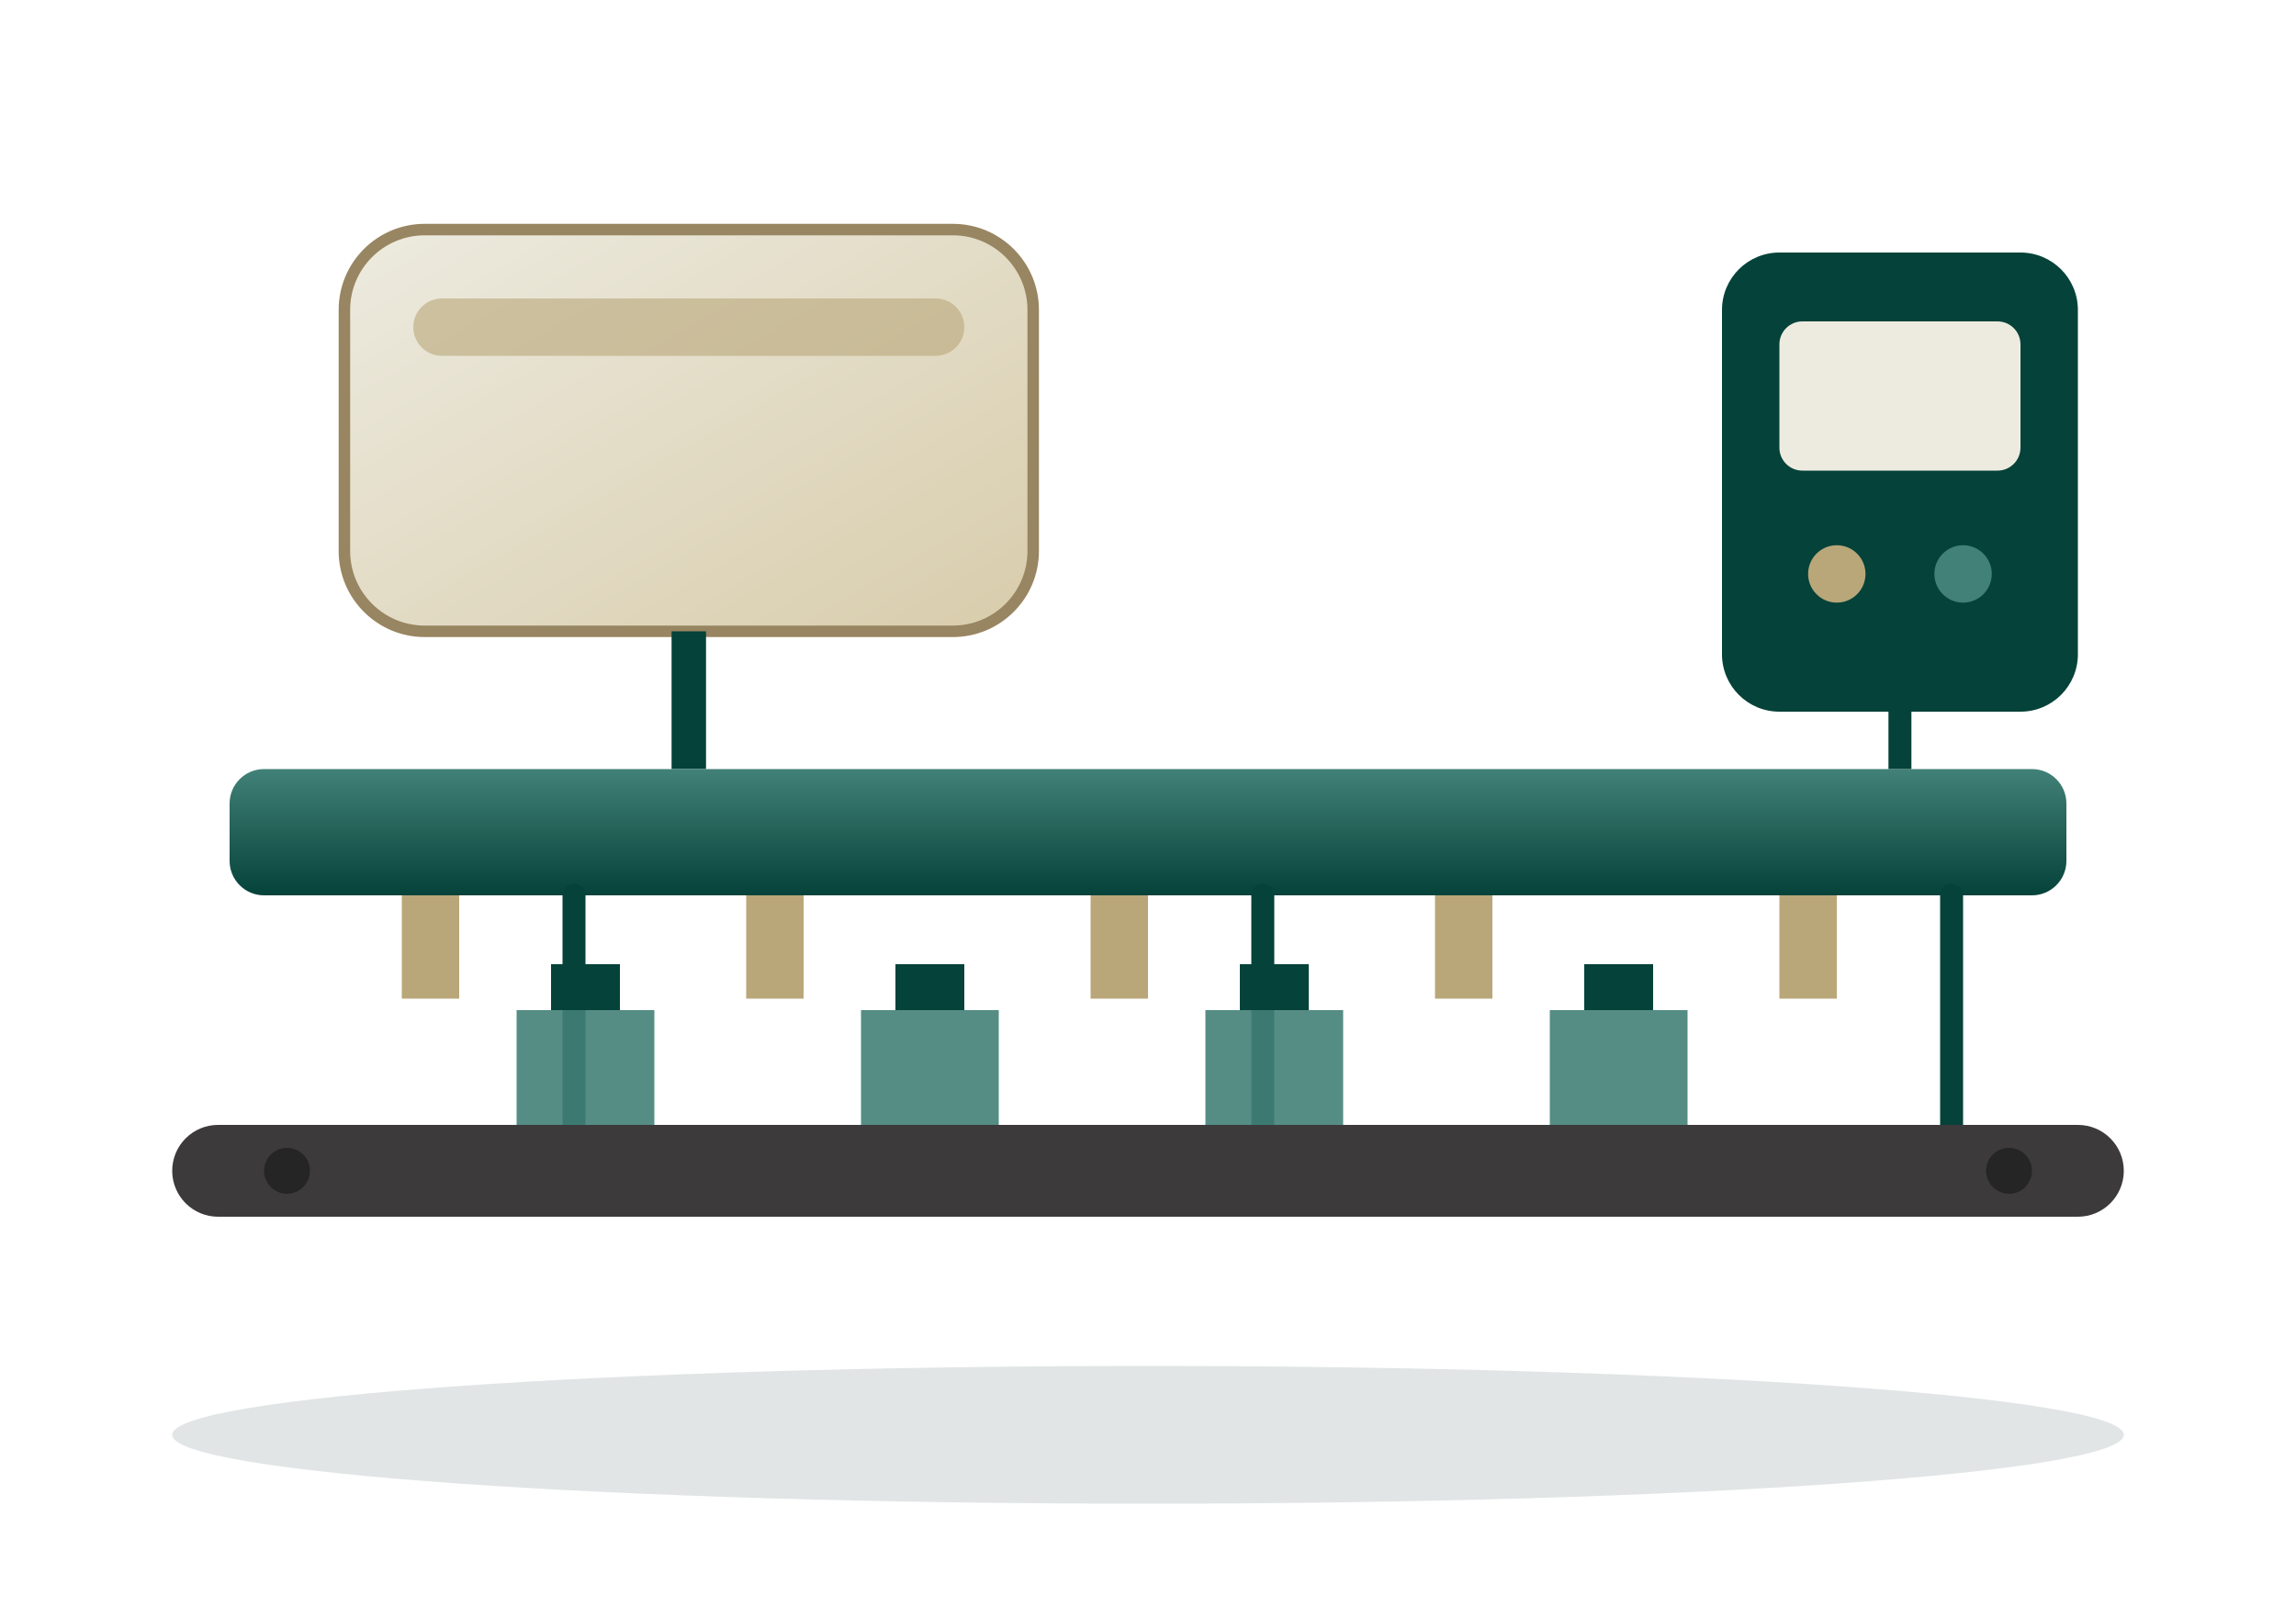
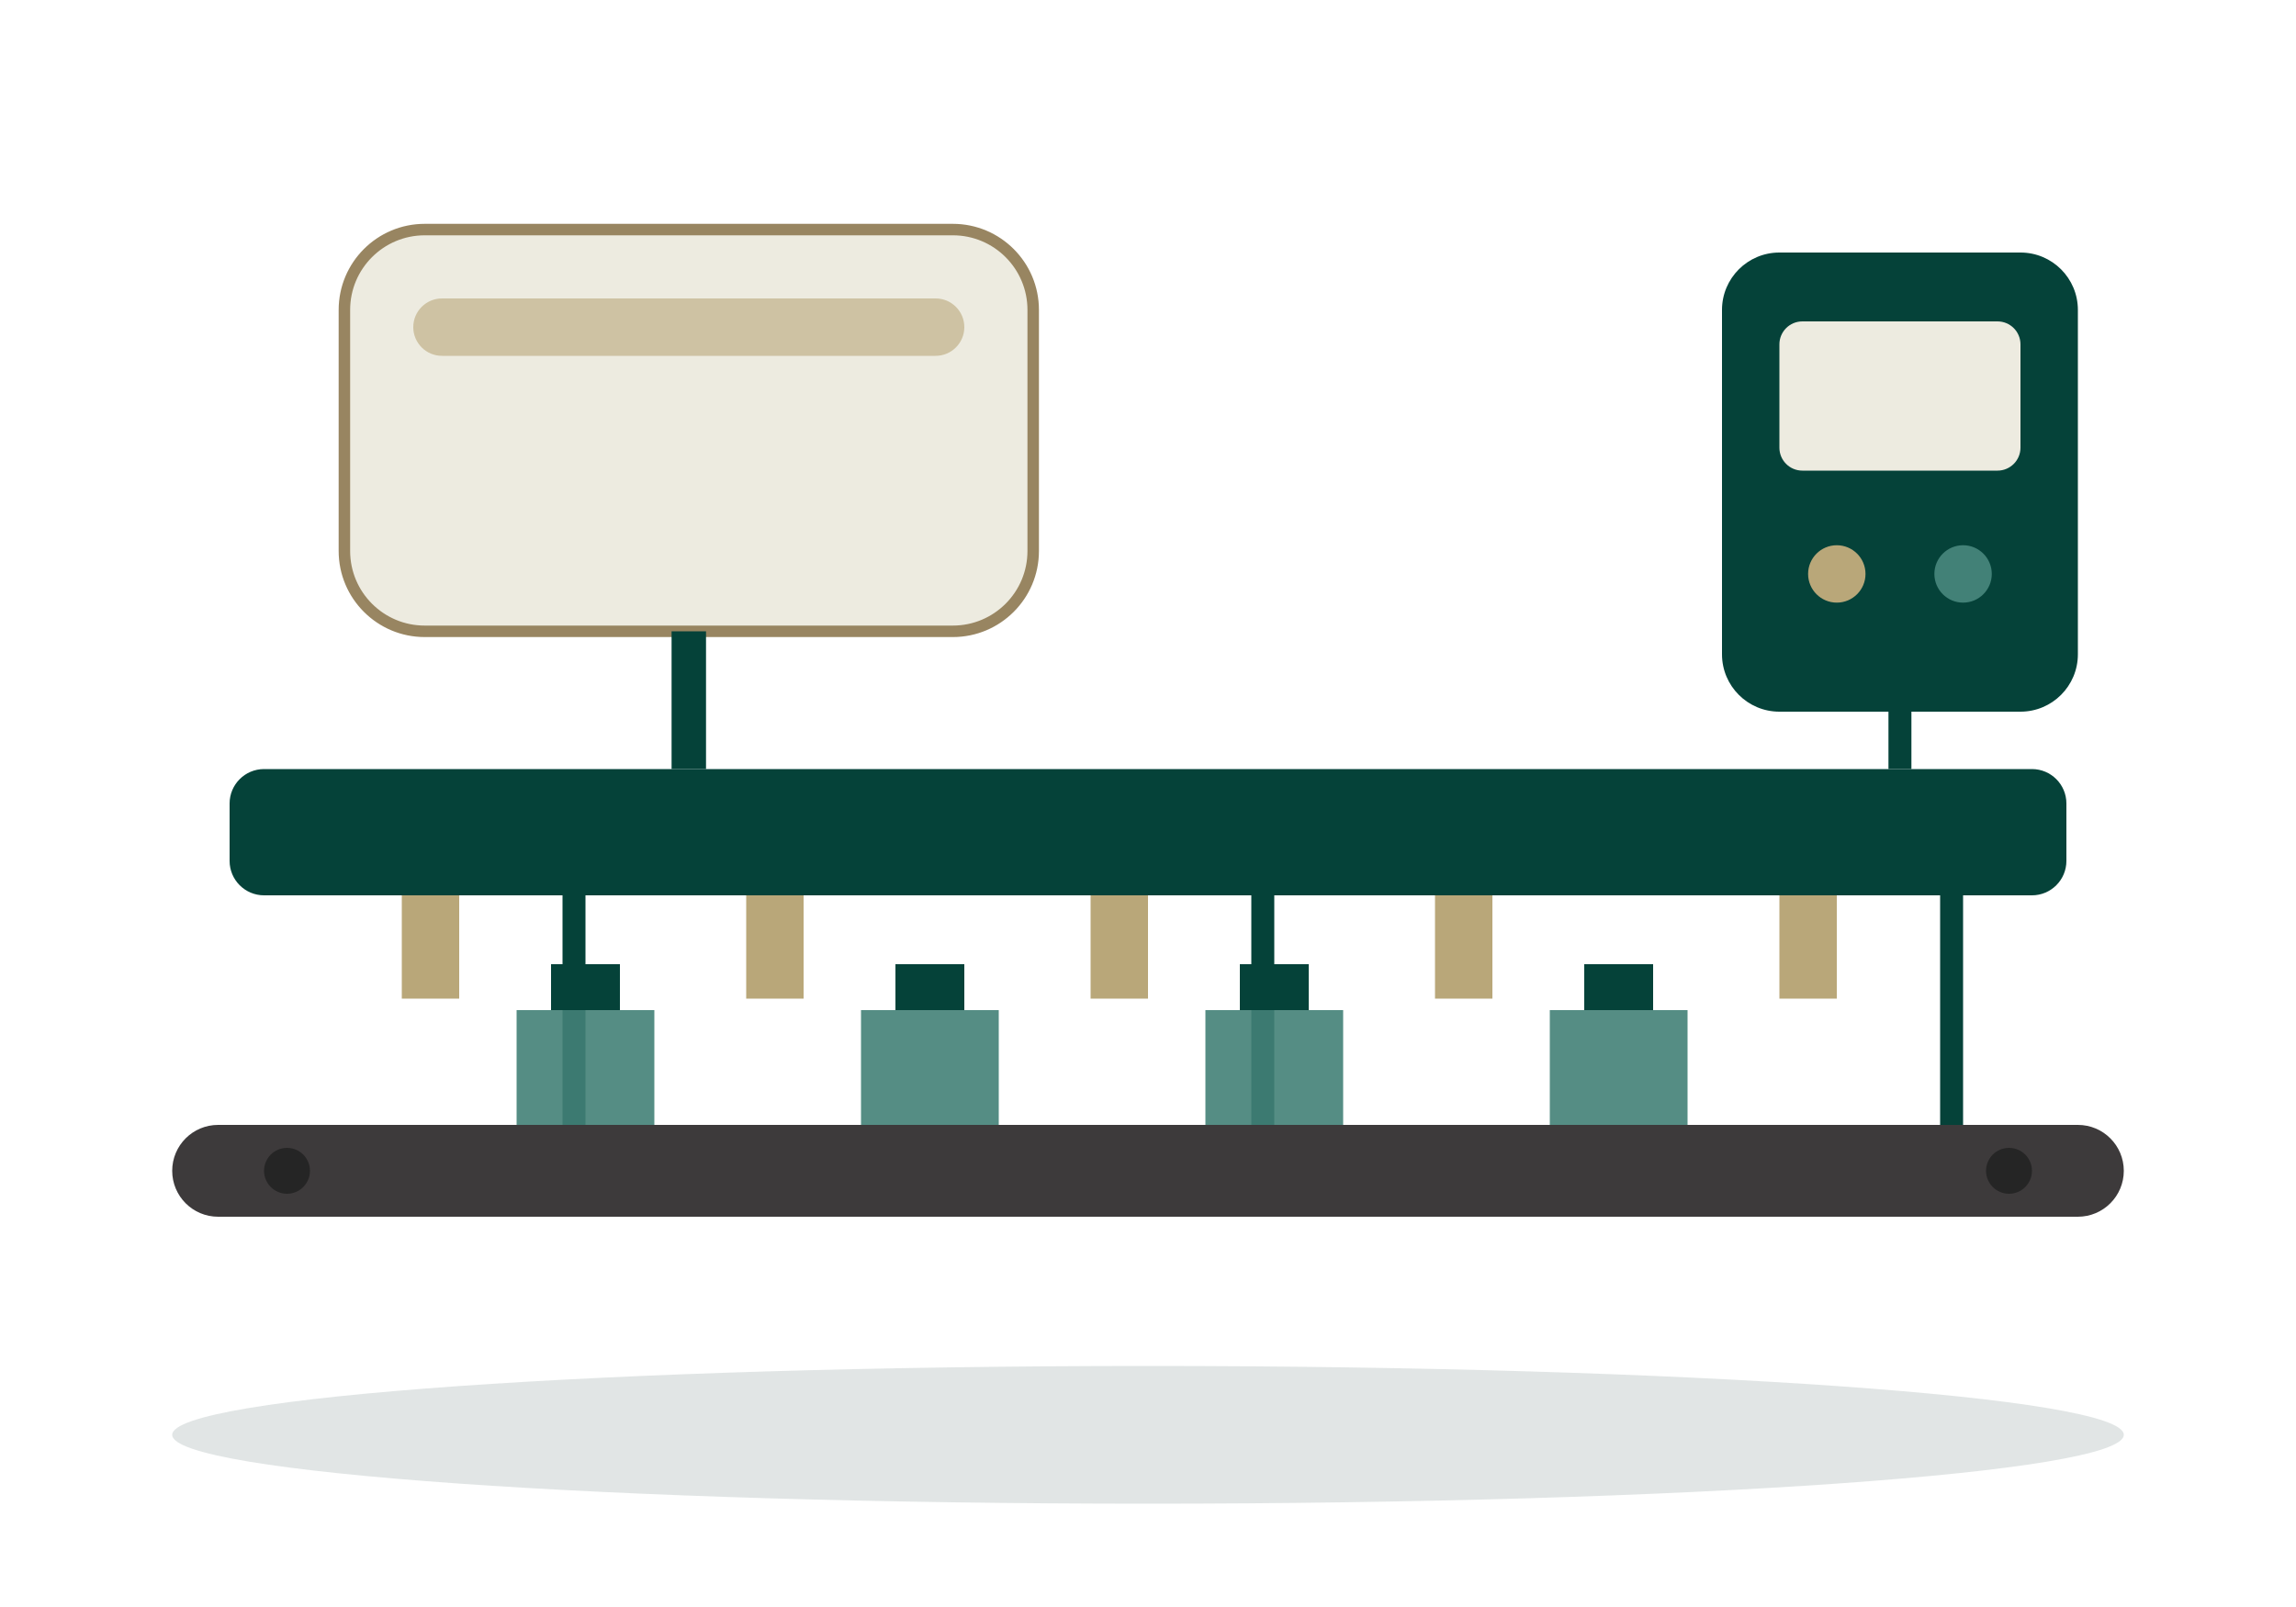
<svg xmlns="http://www.w3.org/2000/svg" viewBox="0 0 400 280" fill="none">
-   <defs>
-     <linearGradient id="g1" x1="0" y1="0" x2="0" y2="1">
-       <stop offset="0" stop-color="#428177" />
-       <stop offset="1" stop-color="#054239" />
-     </linearGradient>
-     <linearGradient id="g2" x1="0" y1="0" x2="1" y2="1">
-       <stop offset="0" stop-color="#EDEBE0" />
-       <stop offset="1" stop-color="#D8CCAB" />
-     </linearGradient>
-   </defs>
  <ellipse cx="200" cy="250" rx="170" ry="12" fill="#002623" opacity=".12" />
-   <rect x="60" y="40" width="120" height="70" rx="14" fill="url(#g2)" stroke="#988561" stroke-width="2" />
+   <rect x="60" y="40" width="120" height="70" rx="14" fill="#EDEBE0" stroke="#988561" stroke-width="2" />
  <rect x="72" y="52" width="96" height="10" rx="5" fill="#B9A779" opacity=".6" />
  <path d="M120 110v24" stroke="#054239" stroke-width="6" />
-   <rect x="40" y="134" width="320" height="22" rx="6" fill="url(#g1)" />
+   <rect x="40" y="134" width="320" height="22" rx="6" fill="#054239" />
  <g fill="#B9A779">
    <rect x="70" y="156" width="10" height="18" />
    <rect x="130" y="156" width="10" height="18" />
    <rect x="190" y="156" width="10" height="18" />
    <rect x="250" y="156" width="10" height="18" />
    <rect x="310" y="156" width="10" height="18" />
  </g>
  <g stroke="#054239" stroke-width="4" stroke-linecap="round">
    <path d="M100 156v40" />
    <path d="M220 156v40" />
    <path d="M340 156v40" />
  </g>
  <rect x="30" y="196" width="340" height="16" rx="8" fill="#3D3A3B" />
  <g fill="#1E1E1E" opacity=".75">
    <circle cx="50" cy="204" r="4" />
    <circle cx="350" cy="204" r="4" />
  </g>
  <g>
    <path d="M90 176h24v20H90z" fill="#428177" opacity=".9" />
    <path d="M96 168h12v8H96z" fill="#054239" />
    <path d="M150 176h24v20h-24z" fill="#428177" opacity=".9" />
    <path d="M156 168h12v8h-12z" fill="#054239" />
    <path d="M210 176h24v20h-24z" fill="#428177" opacity=".9" />
    <path d="M216 168h12v8h-12z" fill="#054239" />
    <path d="M270 176h24v20h-24z" fill="#428177" opacity=".9" />
    <path d="M276 168h12v8h-12z" fill="#054239" />
  </g>
  <rect x="300" y="44" width="62" height="80" rx="10" fill="#054239" />
  <rect x="310" y="56" width="42" height="26" rx="4" fill="#EDEBE0" />
  <circle cx="320" cy="100" r="5" fill="#B9A779" />
  <circle cx="342" cy="100" r="5" fill="#428177" />
  <path d="M331 124v10" stroke="#054239" stroke-width="4" />
</svg>
